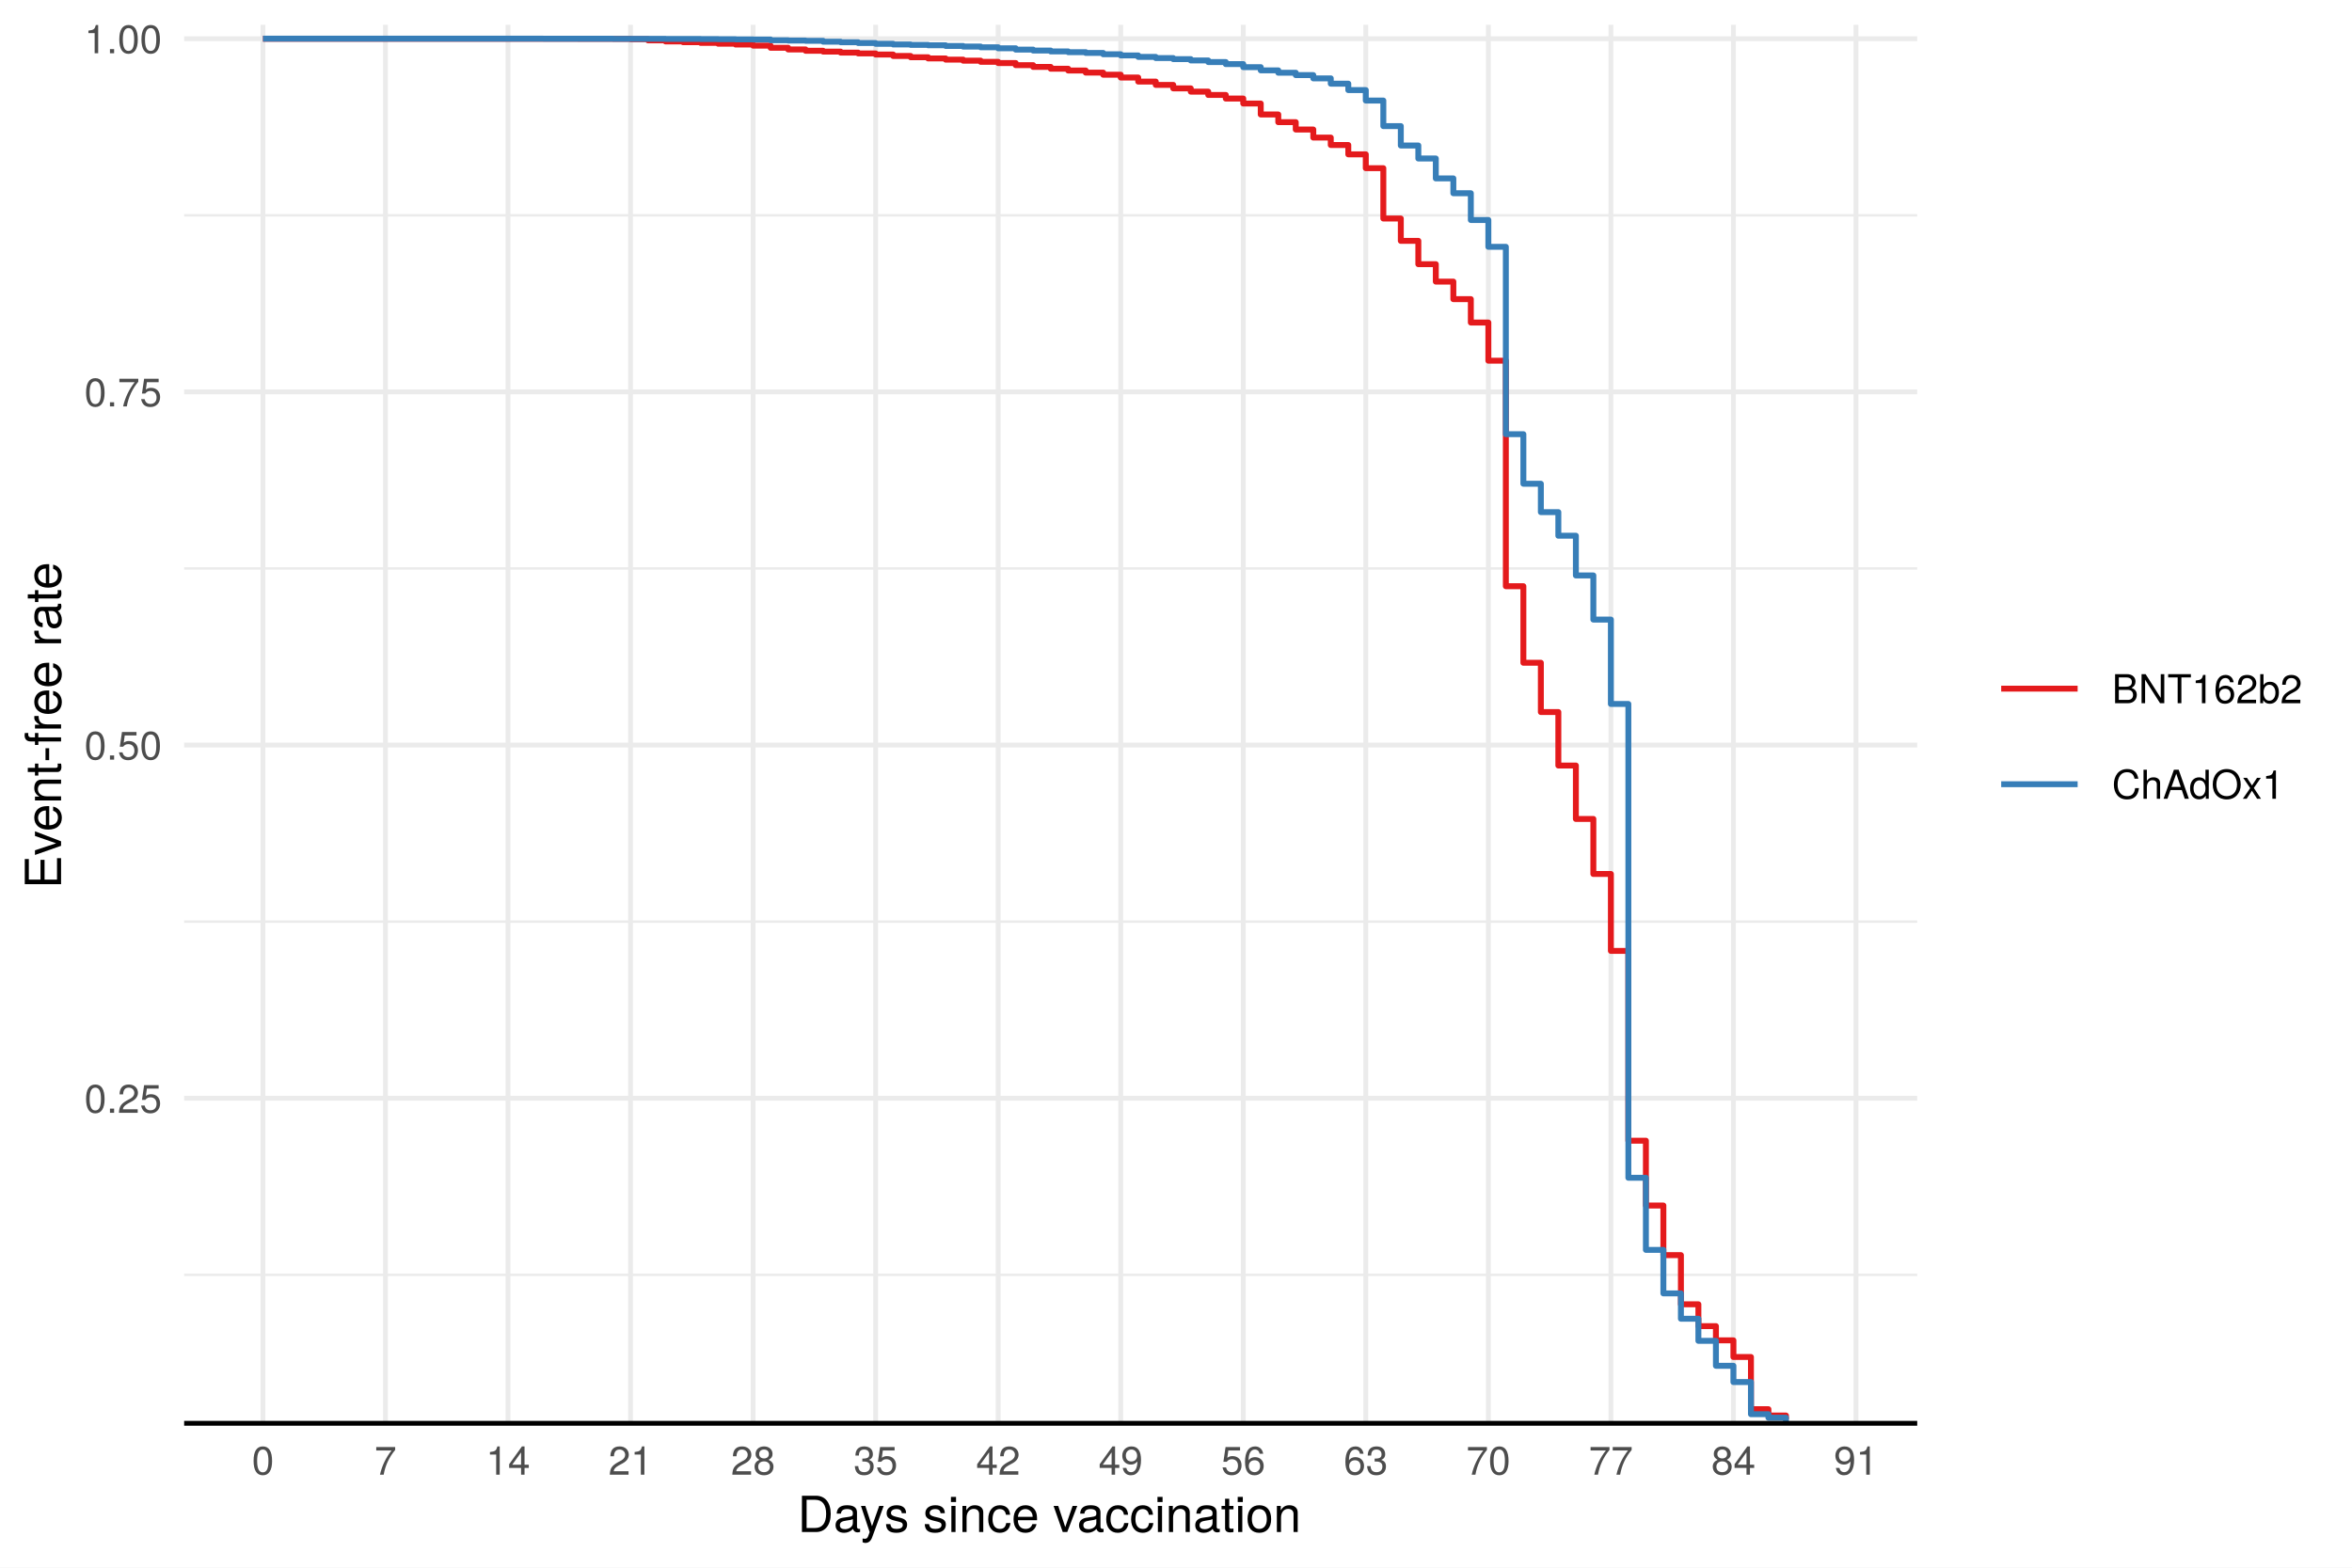
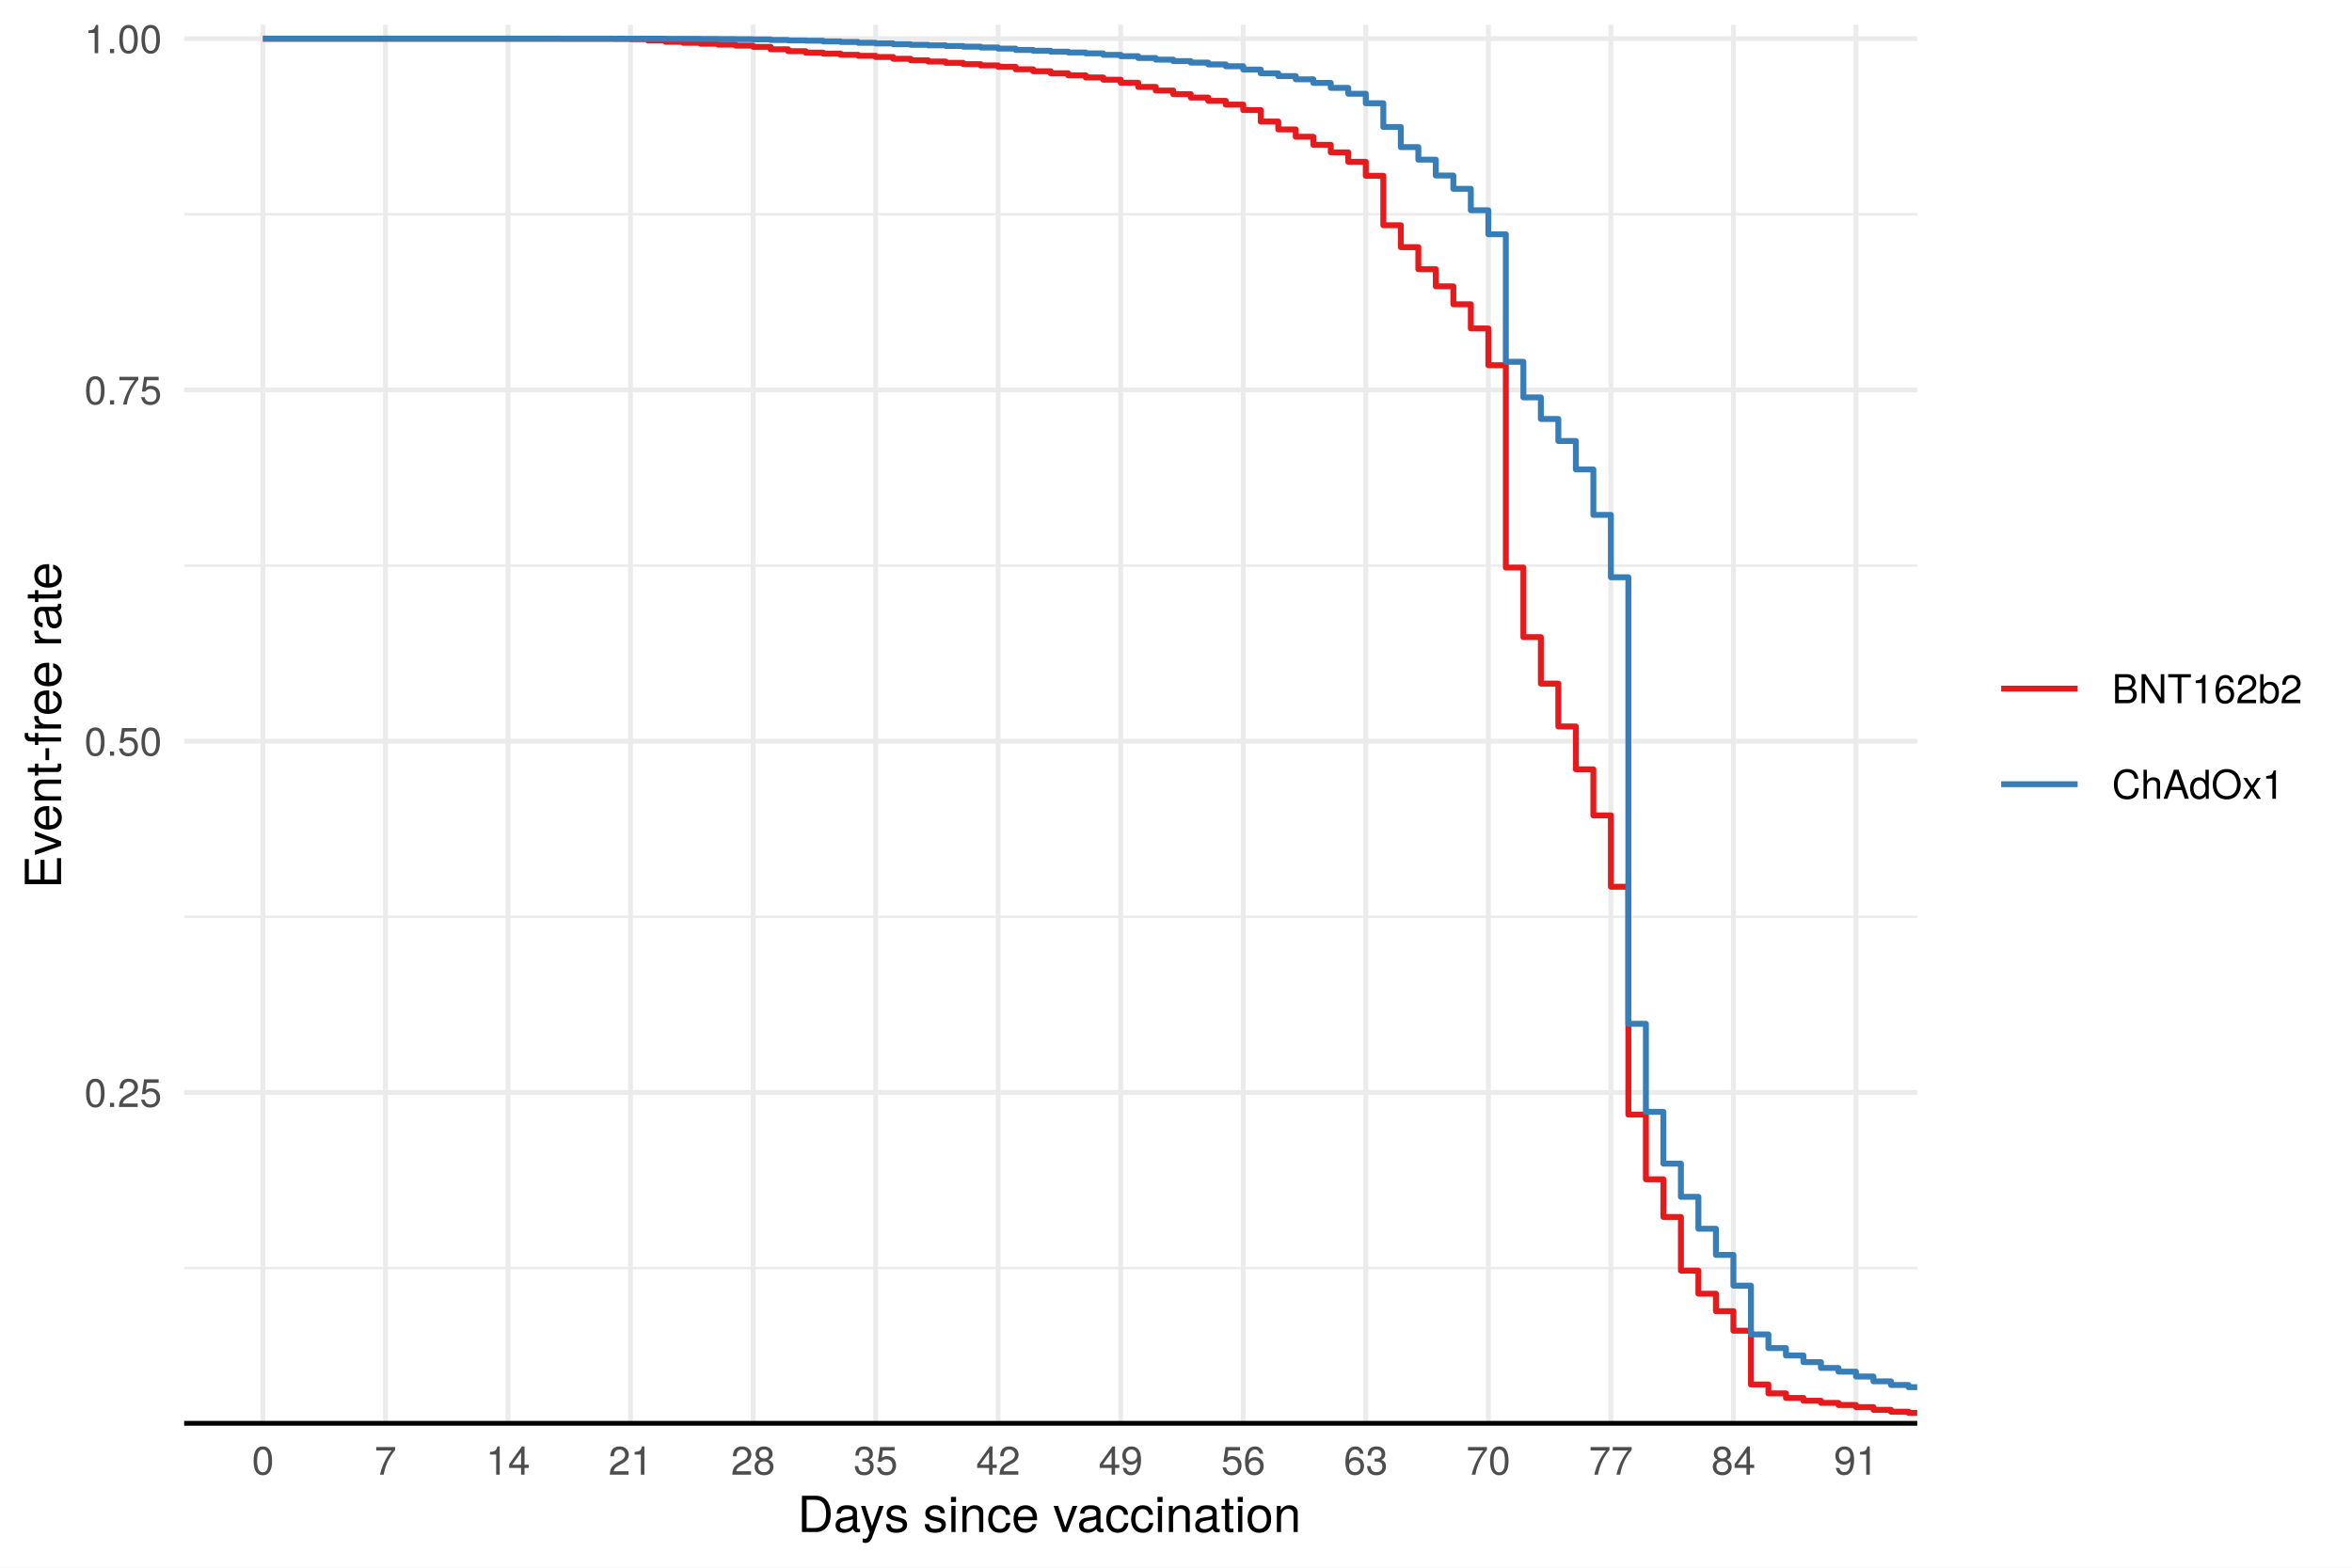
<svg xmlns="http://www.w3.org/2000/svg" viewBox="0 0 425.20 283.46">
  <defs>
    <style type="text/css">
    line, polyline, polygon, path, rect, circle {
      fill: none;
      stroke: #000000;
      stroke-linecap: round;
      stroke-linejoin: round;
      stroke-miterlimit: 10.00;
    }
  </style>
  </defs>
  <rect width="100%" height="100%" style="stroke: none; fill: #FFFFFF;" />
  <defs>
    <clipPath id="cpMzMuMjl8MzQ2LjYwfDI1Ny4zNnw0LjQ4">
      <rect x="33.29" y="4.48" width="313.31" height="252.88" />
    </clipPath>
  </defs>
-   <polyline points="33.29,230.52 346.60,230.52 " style="stroke-width: 0.44; stroke: #EBEBEB; stroke-linecap: butt;" clip-path="url(#cpMzMuMjl8MzQ2LjYwfDI1Ny4zNnw0LjQ4)" />
-   <polyline points="33.29,166.65 346.60,166.65 " style="stroke-width: 0.44; stroke: #EBEBEB; stroke-linecap: butt;" clip-path="url(#cpMzMuMjl8MzQ2LjYwfDI1Ny4zNnw0LjQ4)" />
-   <polyline points="33.29,102.79 346.60,102.79 " style="stroke-width: 0.44; stroke: #EBEBEB; stroke-linecap: butt;" clip-path="url(#cpMzMuMjl8MzQ2LjYwfDI1Ny4zNnw0LjQ4)" />
-   <polyline points="33.29,38.93 346.60,38.93 " style="stroke-width: 0.44; stroke: #EBEBEB; stroke-linecap: butt;" clip-path="url(#cpMzMuMjl8MzQ2LjYwfDI1Ny4zNnw0LjQ4)" />
-   <polyline points="33.29,198.58 346.60,198.58 " style="stroke-width: 0.87; stroke: #EBEBEB; stroke-linecap: butt;" clip-path="url(#cpMzMuMjl8MzQ2LjYwfDI1Ny4zNnw0LjQ4)" />
-   <polyline points="33.29,134.72 346.60,134.72 " style="stroke-width: 0.87; stroke: #EBEBEB; stroke-linecap: butt;" clip-path="url(#cpMzMuMjl8MzQ2LjYwfDI1Ny4zNnw0LjQ4)" />
-   <polyline points="33.29,70.86 346.60,70.86 " style="stroke-width: 0.87; stroke: #EBEBEB; stroke-linecap: butt;" clip-path="url(#cpMzMuMjl8MzQ2LjYwfDI1Ny4zNnw0LjQ4)" />
-   <polyline points="33.29,7.00 346.60,7.00 " style="stroke-width: 0.87; stroke: #EBEBEB; stroke-linecap: butt;" clip-path="url(#cpMzMuMjl8MzQ2LjYwfDI1Ny4zNnw0LjQ4)" />
+   <polyline points="33.29,229.29 346.60,229.29 " style="stroke-width: 0.44; stroke: #EBEBEB; stroke-linecap: butt;" clip-path="url(#cpMzMuMjl8MzQ2LjYwfDI1Ny4zNnw0LjQ4)" />
+   <polyline points="33.29,165.78 346.60,165.78 " style="stroke-width: 0.44; stroke: #EBEBEB; stroke-linecap: butt;" clip-path="url(#cpMzMuMjl8MzQ2LjYwfDI1Ny4zNnw0LjQ4)" />
+   <polyline points="33.29,102.26 346.60,102.26 " style="stroke-width: 0.44; stroke: #EBEBEB; stroke-linecap: butt;" clip-path="url(#cpMzMuMjl8MzQ2LjYwfDI1Ny4zNnw0LjQ4)" />
+   <polyline points="33.29,38.74 346.60,38.74 " style="stroke-width: 0.44; stroke: #EBEBEB; stroke-linecap: butt;" clip-path="url(#cpMzMuMjl8MzQ2LjYwfDI1Ny4zNnw0LjQ4)" />
+   <polyline points="33.29,197.53 346.60,197.53 " style="stroke-width: 0.87; stroke: #EBEBEB; stroke-linecap: butt;" clip-path="url(#cpMzMuMjl8MzQ2LjYwfDI1Ny4zNnw0LjQ4)" />
+   <polyline points="33.29,134.02 346.60,134.02 " style="stroke-width: 0.87; stroke: #EBEBEB; stroke-linecap: butt;" clip-path="url(#cpMzMuMjl8MzQ2LjYwfDI1Ny4zNnw0LjQ4)" />
+   <polyline points="33.29,70.50 346.60,70.50 " style="stroke-width: 0.87; stroke: #EBEBEB; stroke-linecap: butt;" clip-path="url(#cpMzMuMjl8MzQ2LjYwfDI1Ny4zNnw0LjQ4)" />
+   <polyline points="33.29,6.99 346.60,6.99 " style="stroke-width: 0.87; stroke: #EBEBEB; stroke-linecap: butt;" clip-path="url(#cpMzMuMjl8MzQ2LjYwfDI1Ny4zNnw0LjQ4)" />
  <polyline points="47.54,257.36 47.54,4.48 " style="stroke-width: 0.87; stroke: #EBEBEB; stroke-linecap: butt;" clip-path="url(#cpMzMuMjl8MzQ2LjYwfDI1Ny4zNnw0LjQ4)" />
  <polyline points="69.69,257.36 69.69,4.48 " style="stroke-width: 0.87; stroke: #EBEBEB; stroke-linecap: butt;" clip-path="url(#cpMzMuMjl8MzQ2LjYwfDI1Ny4zNnw0LjQ4)" />
  <polyline points="91.84,257.36 91.84,4.48 " style="stroke-width: 0.87; stroke: #EBEBEB; stroke-linecap: butt;" clip-path="url(#cpMzMuMjl8MzQ2LjYwfDI1Ny4zNnw0LjQ4)" />
  <polyline points="113.99,257.36 113.99,4.48 " style="stroke-width: 0.87; stroke: #EBEBEB; stroke-linecap: butt;" clip-path="url(#cpMzMuMjl8MzQ2LjYwfDI1Ny4zNnw0LjQ4)" />
  <polyline points="136.15,257.36 136.15,4.48 " style="stroke-width: 0.87; stroke: #EBEBEB; stroke-linecap: butt;" clip-path="url(#cpMzMuMjl8MzQ2LjYwfDI1Ny4zNnw0LjQ4)" />
  <polyline points="158.30,257.36 158.30,4.48 " style="stroke-width: 0.87; stroke: #EBEBEB; stroke-linecap: butt;" clip-path="url(#cpMzMuMjl8MzQ2LjYwfDI1Ny4zNnw0LjQ4)" />
  <polyline points="180.45,257.36 180.45,4.48 " style="stroke-width: 0.87; stroke: #EBEBEB; stroke-linecap: butt;" clip-path="url(#cpMzMuMjl8MzQ2LjYwfDI1Ny4zNnw0LjQ4)" />
  <polyline points="202.61,257.36 202.61,4.48 " style="stroke-width: 0.87; stroke: #EBEBEB; stroke-linecap: butt;" clip-path="url(#cpMzMuMjl8MzQ2LjYwfDI1Ny4zNnw0LjQ4)" />
  <polyline points="224.76,257.36 224.76,4.48 " style="stroke-width: 0.87; stroke: #EBEBEB; stroke-linecap: butt;" clip-path="url(#cpMzMuMjl8MzQ2LjYwfDI1Ny4zNnw0LjQ4)" />
  <polyline points="246.91,257.36 246.91,4.48 " style="stroke-width: 0.87; stroke: #EBEBEB; stroke-linecap: butt;" clip-path="url(#cpMzMuMjl8MzQ2LjYwfDI1Ny4zNnw0LjQ4)" />
  <polyline points="269.07,257.36 269.07,4.48 " style="stroke-width: 0.87; stroke: #EBEBEB; stroke-linecap: butt;" clip-path="url(#cpMzMuMjl8MzQ2LjYwfDI1Ny4zNnw0LjQ4)" />
  <polyline points="291.22,257.36 291.22,4.48 " style="stroke-width: 0.87; stroke: #EBEBEB; stroke-linecap: butt;" clip-path="url(#cpMzMuMjl8MzQ2LjYwfDI1Ny4zNnw0LjQ4)" />
  <polyline points="313.37,257.36 313.37,4.48 " style="stroke-width: 0.87; stroke: #EBEBEB; stroke-linecap: butt;" clip-path="url(#cpMzMuMjl8MzQ2LjYwfDI1Ny4zNnw0LjQ4)" />
  <polyline points="335.53,257.36 335.53,4.48 " style="stroke-width: 0.87; stroke: #EBEBEB; stroke-linecap: butt;" clip-path="url(#cpMzMuMjl8MzQ2LjYwfDI1Ny4zNnw0LjQ4)" />
-   <polyline points="47.54,7.00 50.70,7.00 50.70,7.00 53.86,7.00 53.86,7.00 57.03,7.00 57.03,7.00 60.19,7.00 60.19,7.00 63.36,7.00 63.36,7.00 66.52,7.00 66.52,7.00 69.69,7.00 69.69,7.00 72.85,7.00 72.85,7.00 76.02,7.00 76.02,7.00 79.18,7.00 79.18,7.00 82.35,7.00 82.35,7.00 85.51,7.00 85.51,7.00 88.68,7.00 88.68,7.00 91.84,7.00 91.84,7.00 95.01,7.00 95.01,7.00 98.17,7.00 98.17,7.01 101.34,7.01 101.34,7.01 104.50,7.01 104.50,7.02 107.66,7.02 107.66,7.02 110.83,7.02 110.83,7.03 113.99,7.03 113.99,7.08 117.16,7.08 117.16,7.30 120.32,7.30 120.32,7.49 123.49,7.49 123.49,7.63 126.65,7.63 126.65,7.75 129.82,7.75 129.82,7.90 132.98,7.90 132.98,8.05 136.15,8.05 136.15,8.25 139.31,8.25 139.31,8.64 142.48,8.64 142.48,8.94 145.64,8.94 145.64,9.18 148.81,9.18 148.81,9.33 151.97,9.33 151.97,9.51 155.14,9.51 155.14,9.66 158.30,9.66 158.30,9.86 161.47,9.86 161.47,10.12 164.63,10.12 164.63,10.35 167.79,10.35 167.79,10.57 170.96,10.57 170.96,10.78 174.12,10.78 174.12,10.97 177.29,10.97 177.29,11.18 180.45,11.18 180.45,11.40 183.62,11.40 183.62,11.78 186.78,11.78 186.78,12.10 189.95,12.10 189.95,12.43 193.11,12.43 193.11,12.75 196.28,12.75 196.28,13.13 199.44,13.13 199.44,13.51 202.61,13.51 202.61,14.02 205.77,14.02 205.77,14.75 208.94,14.75 208.94,15.35 212.10,15.35 212.10,15.98 215.27,15.98 215.27,16.57 218.43,16.57 218.43,17.17 221.60,17.17 221.60,17.82 224.76,17.82 224.76,18.72 227.92,18.72 227.92,20.70 231.09,20.70 231.09,22.09 234.25,22.09 234.25,23.42 237.42,23.42 237.42,24.88 240.58,24.88 240.58,26.22 243.75,26.22 243.75,27.91 246.91,27.91 246.91,30.41 250.08,30.41 250.08,39.51 253.24,39.51 253.24,43.55 256.41,43.55 256.41,47.77 259.57,47.77 259.57,50.92 262.74,50.92 262.74,54.09 265.90,54.09 265.90,58.32 269.07,58.32 269.07,65.22 272.23,65.22 272.23,106.00 275.40,106.00 275.40,119.84 278.56,119.84 278.56,128.75 281.72,128.75 281.72,138.42 284.89,138.42 284.89,148.08 288.05,148.08 288.05,158.03 291.22,158.03 291.22,171.94 294.38,171.94 294.38,206.26 297.55,206.26 297.55,217.98 300.71,217.98 300.71,226.95 303.88,226.95 303.88,235.84 307.04,235.84 307.04,239.79 310.21,239.79 310.21,242.36 313.37,242.36 313.37,245.37 316.54,245.37 316.54,254.81 319.70,254.81 319.70,255.95 322.87,255.95 322.87,256.62 " style="stroke-width: 1.07; stroke: #E41A1C; stroke-linecap: butt;" clip-path="url(#cpMzMuMjl8MzQ2LjYwfDI1Ny4zNnw0LjQ4)" />
-   <polyline points="47.54,6.99 50.70,6.99 50.70,6.99 53.86,6.99 53.86,6.99 57.03,6.99 57.03,6.99 60.19,6.99 60.19,6.99 63.36,6.99 63.36,6.99 66.52,6.99 66.52,6.99 69.69,6.99 69.69,6.99 72.85,6.99 72.85,6.99 76.02,6.99 76.02,6.99 79.18,6.99 79.18,6.99 82.35,6.99 82.35,6.99 85.51,6.99 85.51,6.99 88.68,6.99 88.68,6.99 91.84,6.99 91.84,6.99 95.01,6.99 95.01,6.99 98.17,6.99 98.17,7.00 101.34,7.00 101.34,7.00 104.50,7.00 104.50,7.00 107.66,7.00 107.66,7.00 110.83,7.00 110.83,7.02 113.99,7.02 113.99,7.02 117.16,7.02 117.16,7.02 120.32,7.02 120.32,7.04 123.49,7.04 123.49,7.04 126.65,7.04 126.65,7.06 129.82,7.06 129.82,7.09 132.98,7.09 132.98,7.12 136.15,7.12 136.15,7.14 139.31,7.14 139.31,7.28 142.48,7.28 142.48,7.33 145.64,7.33 145.64,7.38 148.81,7.38 148.81,7.54 151.97,7.54 151.97,7.64 155.14,7.64 155.14,7.78 158.30,7.78 158.30,7.92 161.47,7.92 161.47,8.04 164.63,8.04 164.63,8.12 167.79,8.12 167.79,8.19 170.96,8.19 170.96,8.31 174.12,8.31 174.12,8.42 177.29,8.42 177.29,8.55 180.45,8.55 180.45,8.73 183.62,8.73 183.62,8.97 186.78,8.97 186.78,9.14 189.95,9.14 189.95,9.30 193.11,9.30 193.11,9.43 196.28,9.43 196.28,9.57 199.44,9.57 199.44,9.81 202.61,9.81 202.61,10.02 205.77,10.02 205.77,10.29 208.94,10.29 208.94,10.50 212.10,10.50 212.10,10.69 215.27,10.69 215.27,10.93 218.43,10.93 218.43,11.22 221.60,11.22 221.60,11.59 224.76,11.59 224.76,12.14 227.92,12.14 227.92,12.72 231.09,12.72 231.09,13.15 234.25,13.15 234.25,13.58 237.42,13.58 237.42,14.17 240.58,14.17 240.58,15.13 243.75,15.13 243.75,16.29 246.91,16.29 246.91,18.18 250.08,18.18 250.08,22.80 253.24,22.80 253.24,26.31 256.41,26.31 256.41,28.66 259.57,28.66 259.57,32.26 262.74,32.26 262.74,34.94 265.90,34.94 265.90,39.78 269.07,39.78 269.07,44.63 272.23,44.63 272.23,78.51 275.40,78.51 275.40,87.47 278.56,87.47 278.56,92.60 281.72,92.60 281.72,96.87 284.89,96.87 284.89,104.05 288.05,104.05 288.05,112.03 291.22,112.03 291.22,127.29 294.38,127.29 294.38,212.96 297.55,212.96 297.55,226.00 300.71,226.00 300.71,233.87 303.88,233.87 303.88,238.45 307.04,238.45 307.04,242.45 310.21,242.45 310.21,246.96 313.37,246.96 313.37,249.90 316.54,249.90 316.54,255.71 319.70,255.71 319.70,256.35 322.87,256.35 322.87,257.36 " style="stroke-width: 1.07; stroke: #377EB8; stroke-linecap: butt;" clip-path="url(#cpMzMuMjl8MzQ2LjYwfDI1Ny4zNnw0LjQ4)" />
+   <polyline points="47.54,6.99 50.70,6.99 50.70,6.99 53.86,6.99 53.86,6.99 57.03,6.99 57.03,6.99 60.19,6.99 60.19,6.99 63.36,6.99 63.36,6.99 66.52,6.99 66.52,6.99 69.69,6.99 69.69,6.99 72.85,6.99 72.85,6.99 76.02,6.99 76.02,6.99 79.18,6.99 79.18,6.99 82.35,6.99 82.35,6.99 85.51,6.99 85.51,6.99 88.68,6.99 88.68,6.99 91.84,6.99 91.84,6.99 95.01,6.99 95.01,6.99 98.17,6.99 98.17,6.99 101.34,6.99 101.34,7.00 104.50,7.00 104.50,7.00 107.66,7.00 107.66,7.01 110.83,7.01 110.83,7.02 113.99,7.02 113.99,7.07 117.16,7.07 117.16,7.33 120.32,7.33 120.32,7.56 123.49,7.56 123.49,7.74 126.65,7.74 126.65,7.91 129.82,7.91 129.82,8.07 132.98,8.07 132.98,8.25 136.15,8.25 136.15,8.47 139.31,8.47 139.31,8.91 142.48,8.91 142.48,9.25 145.64,9.25 145.64,9.52 148.81,9.52 148.81,9.70 151.97,9.70 151.97,9.91 155.14,9.91 155.14,10.09 158.30,10.09 158.30,10.31 161.47,10.31 161.47,10.63 164.63,10.63 164.63,10.90 167.79,10.90 167.79,11.13 170.96,11.13 170.96,11.36 174.12,11.36 174.12,11.60 177.29,11.60 177.29,11.83 180.45,11.83 180.45,12.08 183.62,12.08 183.62,12.53 186.78,12.53 186.78,12.88 189.95,12.88 189.95,13.25 193.11,13.25 193.11,13.62 196.28,13.62 196.28,14.01 199.44,14.01 199.44,14.41 202.61,14.41 202.61,14.96 205.77,14.96 205.77,15.72 208.94,15.72 208.94,16.37 212.10,16.37 212.10,17.02 215.27,17.02 215.27,17.64 218.43,17.64 218.43,18.24 221.60,18.24 221.60,18.92 224.76,18.92 224.76,19.90 227.92,19.90 227.92,21.98 231.09,21.98 231.09,23.40 234.25,23.40 234.25,24.73 237.42,24.73 237.42,26.18 240.58,26.18 240.58,27.55 243.75,27.55 243.75,29.26 246.91,29.26 246.91,31.78 250.08,31.78 250.08,40.73 253.24,40.73 253.24,44.69 256.41,44.69 256.41,48.68 259.57,48.68 259.57,51.77 262.74,51.77 262.74,55.02 265.90,55.02 265.90,59.39 269.07,59.39 269.07,66.04 272.23,66.04 272.23,102.63 275.40,102.63 275.40,115.20 278.56,115.20 278.56,123.61 281.72,123.61 281.72,131.36 284.89,131.36 284.89,139.10 288.05,139.10 288.05,147.44 291.22,147.44 291.22,160.34 294.38,160.34 294.38,201.53 297.55,201.53 297.55,213.24 300.71,213.24 300.71,220.05 303.88,220.05 303.88,229.75 307.04,229.75 307.04,233.93 310.21,233.93 310.21,237.08 313.37,237.08 313.37,240.62 316.54,240.62 316.54,250.34 319.70,250.34 319.70,251.95 322.87,251.95 322.87,252.77 326.03,252.77 326.03,253.28 329.20,253.28 329.20,253.67 332.36,253.67 332.36,254.05 335.53,254.05 335.53,254.43 338.69,254.43 338.69,254.92 341.85,254.92 341.85,255.26 345.02,255.26 345.02,255.47 348.18,255.47 348.18,255.67 351.35,255.67 351.35,255.85 354.51,255.85 354.51,255.97 357.68,255.97 357.68,256.11 360.84,256.11 360.84,256.28 364.01,256.28 364.01,256.41 367.17,256.41 367.17,256.52 370.34,256.52 370.34,256.62 373.50,256.62 373.50,256.72 376.67,256.72 376.67,256.79 379.83,256.79 379.83,256.87 383.00,256.87 383.00,256.98 386.16,256.98 386.16,257.05 389.33,257.05 389.33,257.11 392.49,257.11 392.49,257.15 395.65,257.15 395.65,257.21 398.82,257.21 398.82,257.23 401.98,257.23 401.98,257.26 405.15,257.26 405.15,257.36 " style="stroke-width: 1.07; stroke: #E41A1C; stroke-linecap: butt;" clip-path="url(#cpMzMuMjl8MzQ2LjYwfDI1Ny4zNnw0LjQ4)" />
+   <polyline points="47.54,6.99 50.70,6.99 50.70,6.99 53.86,6.99 53.86,6.99 57.03,6.99 57.03,6.99 60.19,6.99 60.19,6.99 63.36,6.99 63.36,6.99 66.52,6.99 66.52,6.99 69.69,6.99 69.69,6.99 72.85,6.99 72.85,6.99 76.02,6.99 76.02,6.99 79.18,6.99 79.18,6.99 82.35,6.99 82.35,6.99 85.51,6.99 85.51,6.99 88.68,6.99 88.68,6.99 91.84,6.99 91.84,6.99 95.01,6.99 95.01,6.99 98.17,6.99 98.17,6.99 101.34,6.99 101.34,6.99 104.50,6.99 104.50,6.99 107.66,6.99 107.66,6.99 110.83,6.99 110.83,7.00 113.99,7.00 113.99,7.00 117.16,7.00 117.16,7.00 120.32,7.00 120.32,7.02 123.49,7.02 123.49,7.02 126.65,7.02 126.65,7.04 129.82,7.04 129.82,7.07 132.98,7.07 132.98,7.09 136.15,7.09 136.15,7.12 139.31,7.12 139.31,7.23 142.48,7.23 142.48,7.31 145.64,7.31 145.64,7.36 148.81,7.36 148.81,7.49 151.97,7.49 151.97,7.59 155.14,7.59 155.14,7.74 158.30,7.74 158.30,7.85 161.47,7.85 161.47,8.00 164.63,8.00 164.63,8.10 167.79,8.10 167.79,8.20 170.96,8.20 170.96,8.31 174.12,8.31 174.12,8.44 177.29,8.44 177.29,8.59 180.45,8.59 180.45,8.79 183.62,8.79 183.62,9.03 186.78,9.03 186.78,9.18 189.95,9.18 189.95,9.34 193.11,9.34 193.11,9.49 196.28,9.49 196.28,9.65 199.44,9.65 199.44,9.92 202.61,9.92 202.61,10.16 205.77,10.16 205.77,10.49 208.94,10.49 208.94,10.78 212.10,10.78 212.10,11.05 215.27,11.05 215.27,11.32 218.43,11.32 218.43,11.65 221.60,11.65 221.60,11.98 224.76,11.98 224.76,12.58 227.92,12.58 227.92,13.26 231.09,13.26 231.09,13.76 234.25,13.76 234.25,14.34 237.42,14.34 237.42,14.99 240.58,14.99 240.58,15.89 243.75,15.89 243.75,16.95 246.91,16.95 246.91,18.67 250.08,18.67 250.08,22.96 253.24,22.96 253.24,26.60 256.41,26.60 256.41,28.87 259.57,28.87 259.57,31.74 262.74,31.74 262.74,34.14 265.90,34.14 265.90,38.02 269.07,38.02 269.07,42.36 272.23,42.36 272.23,65.42 275.40,65.42 275.40,71.85 278.56,71.85 278.56,75.76 281.72,75.76 281.72,79.74 284.89,79.74 284.89,84.88 288.05,84.88 288.05,93.10 291.22,93.10 291.22,104.38 294.38,104.38 294.38,185.12 297.55,185.12 297.55,201.04 300.71,201.04 300.71,210.41 303.88,210.41 303.88,216.41 307.04,216.41 307.04,222.18 310.21,222.18 310.21,226.91 313.37,226.91 313.37,232.47 316.54,232.47 316.54,241.29 319.70,241.29 319.70,243.76 322.87,243.76 322.87,245.09 326.03,245.09 326.03,246.30 329.20,246.30 329.20,247.35 332.36,247.35 332.36,248.02 335.53,248.02 335.53,248.90 338.69,248.90 338.69,249.77 341.85,249.77 341.85,250.43 345.02,250.43 345.02,250.82 348.18,250.82 348.18,251.13 351.35,251.13 351.35,251.46 354.51,251.46 354.51,251.78 357.68,251.78 357.68,252.01 360.84,252.01 360.84,252.37 364.01,252.37 364.01,252.59 367.17,252.59 367.17,252.73 370.34,252.73 370.34,252.90 373.50,252.90 373.50,252.96 376.67,252.96 376.67,253.18 379.83,253.18 379.83,253.31 383.00,253.31 383.00,253.60 386.16,253.60 386.16,253.85 389.33,253.85 389.33,254.16 392.49,254.16 392.49,254.16 395.65,254.16 395.65,254.67 398.82,254.67 398.82,254.67 401.98,254.67 401.98,254.67 405.15,254.67 405.15,254.67 " style="stroke-width: 1.07; stroke: #377EB8; stroke-linecap: butt;" clip-path="url(#cpMzMuMjl8MzQ2LjYwfDI1Ny4zNnw0LjQ4)" />
  <defs>
    <clipPath id="cpMC4wMHw0MjUuMjB8MjgzLjQ2fDAuMDA=">
      <rect x="0.00" y="0.00" width="425.20" height="283.46" />
    </clipPath>
  </defs>
  <g clip-path="url(#cpMC4wMHw0MjUuMjB8MjgzLjQ2fDAuMDA=)">
-     <text x="15.25" y="201.21" style="font-size: 7.20px; fill: #4D4D4D; font-family: TeX Gyre Heros;" textLength="14.01px" lengthAdjust="spacingAndGlyphs">0.25</text>
+     <text x="15.25" y="200.16" style="font-size: 7.20px; fill: #4D4D4D; font-family: TeX Gyre Heros;" textLength="14.01px" lengthAdjust="spacingAndGlyphs">0.25</text>
  </g>
  <g clip-path="url(#cpMC4wMHw0MjUuMjB8MjgzLjQ2fDAuMDA=)">
-     <text x="15.25" y="137.35" style="font-size: 7.20px; fill: #4D4D4D; font-family: TeX Gyre Heros;" textLength="14.01px" lengthAdjust="spacingAndGlyphs">0.50</text>
+     <text x="15.25" y="136.64" style="font-size: 7.20px; fill: #4D4D4D; font-family: TeX Gyre Heros;" textLength="14.01px" lengthAdjust="spacingAndGlyphs">0.50</text>
  </g>
  <g clip-path="url(#cpMC4wMHw0MjUuMjB8MjgzLjQ2fDAuMDA=)">
-     <text x="15.25" y="73.49" style="font-size: 7.20px; fill: #4D4D4D; font-family: TeX Gyre Heros;" textLength="14.01px" lengthAdjust="spacingAndGlyphs">0.75</text>
+     <text x="15.25" y="73.13" style="font-size: 7.20px; fill: #4D4D4D; font-family: TeX Gyre Heros;" textLength="14.01px" lengthAdjust="spacingAndGlyphs">0.75</text>
  </g>
  <g clip-path="url(#cpMC4wMHw0MjUuMjB8MjgzLjQ2fDAuMDA=)">
-     <text x="15.25" y="9.63" style="font-size: 7.20px; fill: #4D4D4D; font-family: TeX Gyre Heros;" textLength="14.01px" lengthAdjust="spacingAndGlyphs">1.00</text>
+     <text x="15.25" y="9.61" style="font-size: 7.20px; fill: #4D4D4D; font-family: TeX Gyre Heros;" textLength="14.01px" lengthAdjust="spacingAndGlyphs">1.00</text>
  </g>
  <polyline points="33.29,257.36 346.60,257.36 " style="stroke-width: 0.87; stroke-linecap: butt;" clip-path="url(#cpMC4wMHw0MjUuMjB8MjgzLjQ2fDAuMDA=)" />
  <g clip-path="url(#cpMC4wMHw0MjUuMjB8MjgzLjQ2fDAuMDA=)">
    <text x="45.53" y="266.65" style="font-size: 7.20px; fill: #4D4D4D; font-family: TeX Gyre Heros;" textLength="4.00px" lengthAdjust="spacingAndGlyphs">0</text>
  </g>
  <g clip-path="url(#cpMC4wMHw0MjUuMjB8MjgzLjQ2fDAuMDA=)">
    <text x="67.69" y="266.65" style="font-size: 7.20px; fill: #4D4D4D; font-family: TeX Gyre Heros;" textLength="4.00px" lengthAdjust="spacingAndGlyphs">7</text>
  </g>
  <g clip-path="url(#cpMC4wMHw0MjUuMjB8MjgzLjQ2fDAuMDA=)">
    <text x="87.84" y="266.65" style="font-size: 7.20px; fill: #4D4D4D; font-family: TeX Gyre Heros;" textLength="8.01px" lengthAdjust="spacingAndGlyphs">14</text>
  </g>
  <g clip-path="url(#cpMC4wMHw0MjUuMjB8MjgzLjQ2fDAuMDA=)">
    <text x="109.99" y="266.65" style="font-size: 7.20px; fill: #4D4D4D; font-family: TeX Gyre Heros;" textLength="8.01px" lengthAdjust="spacingAndGlyphs">21</text>
  </g>
  <g clip-path="url(#cpMC4wMHw0MjUuMjB8MjgzLjQ2fDAuMDA=)">
    <text x="132.14" y="266.65" style="font-size: 7.20px; fill: #4D4D4D; font-family: TeX Gyre Heros;" textLength="8.01px" lengthAdjust="spacingAndGlyphs">28</text>
  </g>
  <g clip-path="url(#cpMC4wMHw0MjUuMjB8MjgzLjQ2fDAuMDA=)">
    <text x="154.30" y="266.65" style="font-size: 7.20px; fill: #4D4D4D; font-family: TeX Gyre Heros;" textLength="8.01px" lengthAdjust="spacingAndGlyphs">35</text>
  </g>
  <g clip-path="url(#cpMC4wMHw0MjUuMjB8MjgzLjQ2fDAuMDA=)">
    <text x="176.45" y="266.65" style="font-size: 7.20px; fill: #4D4D4D; font-family: TeX Gyre Heros;" textLength="8.01px" lengthAdjust="spacingAndGlyphs">42</text>
  </g>
  <g clip-path="url(#cpMC4wMHw0MjUuMjB8MjgzLjQ2fDAuMDA=)">
    <text x="198.60" y="266.65" style="font-size: 7.20px; fill: #4D4D4D; font-family: TeX Gyre Heros;" textLength="8.01px" lengthAdjust="spacingAndGlyphs">49</text>
  </g>
  <g clip-path="url(#cpMC4wMHw0MjUuMjB8MjgzLjQ2fDAuMDA=)">
    <text x="220.76" y="266.65" style="font-size: 7.20px; fill: #4D4D4D; font-family: TeX Gyre Heros;" textLength="8.01px" lengthAdjust="spacingAndGlyphs">56</text>
  </g>
  <g clip-path="url(#cpMC4wMHw0MjUuMjB8MjgzLjQ2fDAuMDA=)">
    <text x="242.91" y="266.65" style="font-size: 7.20px; fill: #4D4D4D; font-family: TeX Gyre Heros;" textLength="8.01px" lengthAdjust="spacingAndGlyphs">63</text>
  </g>
  <g clip-path="url(#cpMC4wMHw0MjUuMjB8MjgzLjQ2fDAuMDA=)">
    <text x="265.06" y="266.65" style="font-size: 7.20px; fill: #4D4D4D; font-family: TeX Gyre Heros;" textLength="8.01px" lengthAdjust="spacingAndGlyphs">70</text>
  </g>
  <g clip-path="url(#cpMC4wMHw0MjUuMjB8MjgzLjQ2fDAuMDA=)">
    <text x="287.22" y="266.65" style="font-size: 7.20px; fill: #4D4D4D; font-family: TeX Gyre Heros;" textLength="8.01px" lengthAdjust="spacingAndGlyphs">77</text>
  </g>
  <g clip-path="url(#cpMC4wMHw0MjUuMjB8MjgzLjQ2fDAuMDA=)">
    <text x="309.37" y="266.65" style="font-size: 7.20px; fill: #4D4D4D; font-family: TeX Gyre Heros;" textLength="8.01px" lengthAdjust="spacingAndGlyphs">84</text>
  </g>
  <g clip-path="url(#cpMC4wMHw0MjUuMjB8MjgzLjQ2fDAuMDA=)">
    <text x="331.52" y="266.65" style="font-size: 7.20px; fill: #4D4D4D; font-family: TeX Gyre Heros;" textLength="8.01px" lengthAdjust="spacingAndGlyphs">91</text>
  </g>
  <g clip-path="url(#cpMC4wMHw0MjUuMjB8MjgzLjQ2fDAuMDA=)">
    <text x="144.18" y="277.02" style="font-size: 9.00px; font-family: TeX Gyre Heros;" textLength="91.53px" lengthAdjust="spacingAndGlyphs">Days since vaccination</text>
  </g>
  <g clip-path="url(#cpMC4wMHw0MjUuMjB8MjgzLjQ2fDAuMDA=)">
    <text transform="translate(11.04,160.69) rotate(-90)" style="font-size: 9.00px; font-family: TeX Gyre Heros;" textLength="59.53px" lengthAdjust="spacingAndGlyphs">Event-free rate</text>
  </g>
  <line x1="361.78" y1="124.52" x2="375.60" y2="124.52" style="stroke-width: 1.07; stroke: #E41A1C; stroke-linecap: butt;" clip-path="url(#cpMC4wMHw0MjUuMjB8MjgzLjQ2fDAuMDA=)" />
  <line x1="361.78" y1="141.80" x2="375.60" y2="141.80" style="stroke-width: 1.07; stroke: #377EB8; stroke-linecap: butt;" clip-path="url(#cpMC4wMHw0MjUuMjB8MjgzLjQ2fDAuMDA=)" />
  <g clip-path="url(#cpMC4wMHw0MjUuMjB8MjgzLjQ2fDAuMDA=)">
    <text x="381.81" y="127.15" style="font-size: 7.20px; font-family: TeX Gyre Heros;" textLength="34.42px" lengthAdjust="spacingAndGlyphs">BNT162b2</text>
  </g>
  <g clip-path="url(#cpMC4wMHw0MjUuMjB8MjgzLjQ2fDAuMDA=)">
    <text x="381.81" y="144.43" style="font-size: 7.20px; font-family: TeX Gyre Heros;" textLength="31.21px" lengthAdjust="spacingAndGlyphs">ChAdOx1</text>
  </g>
</svg>
